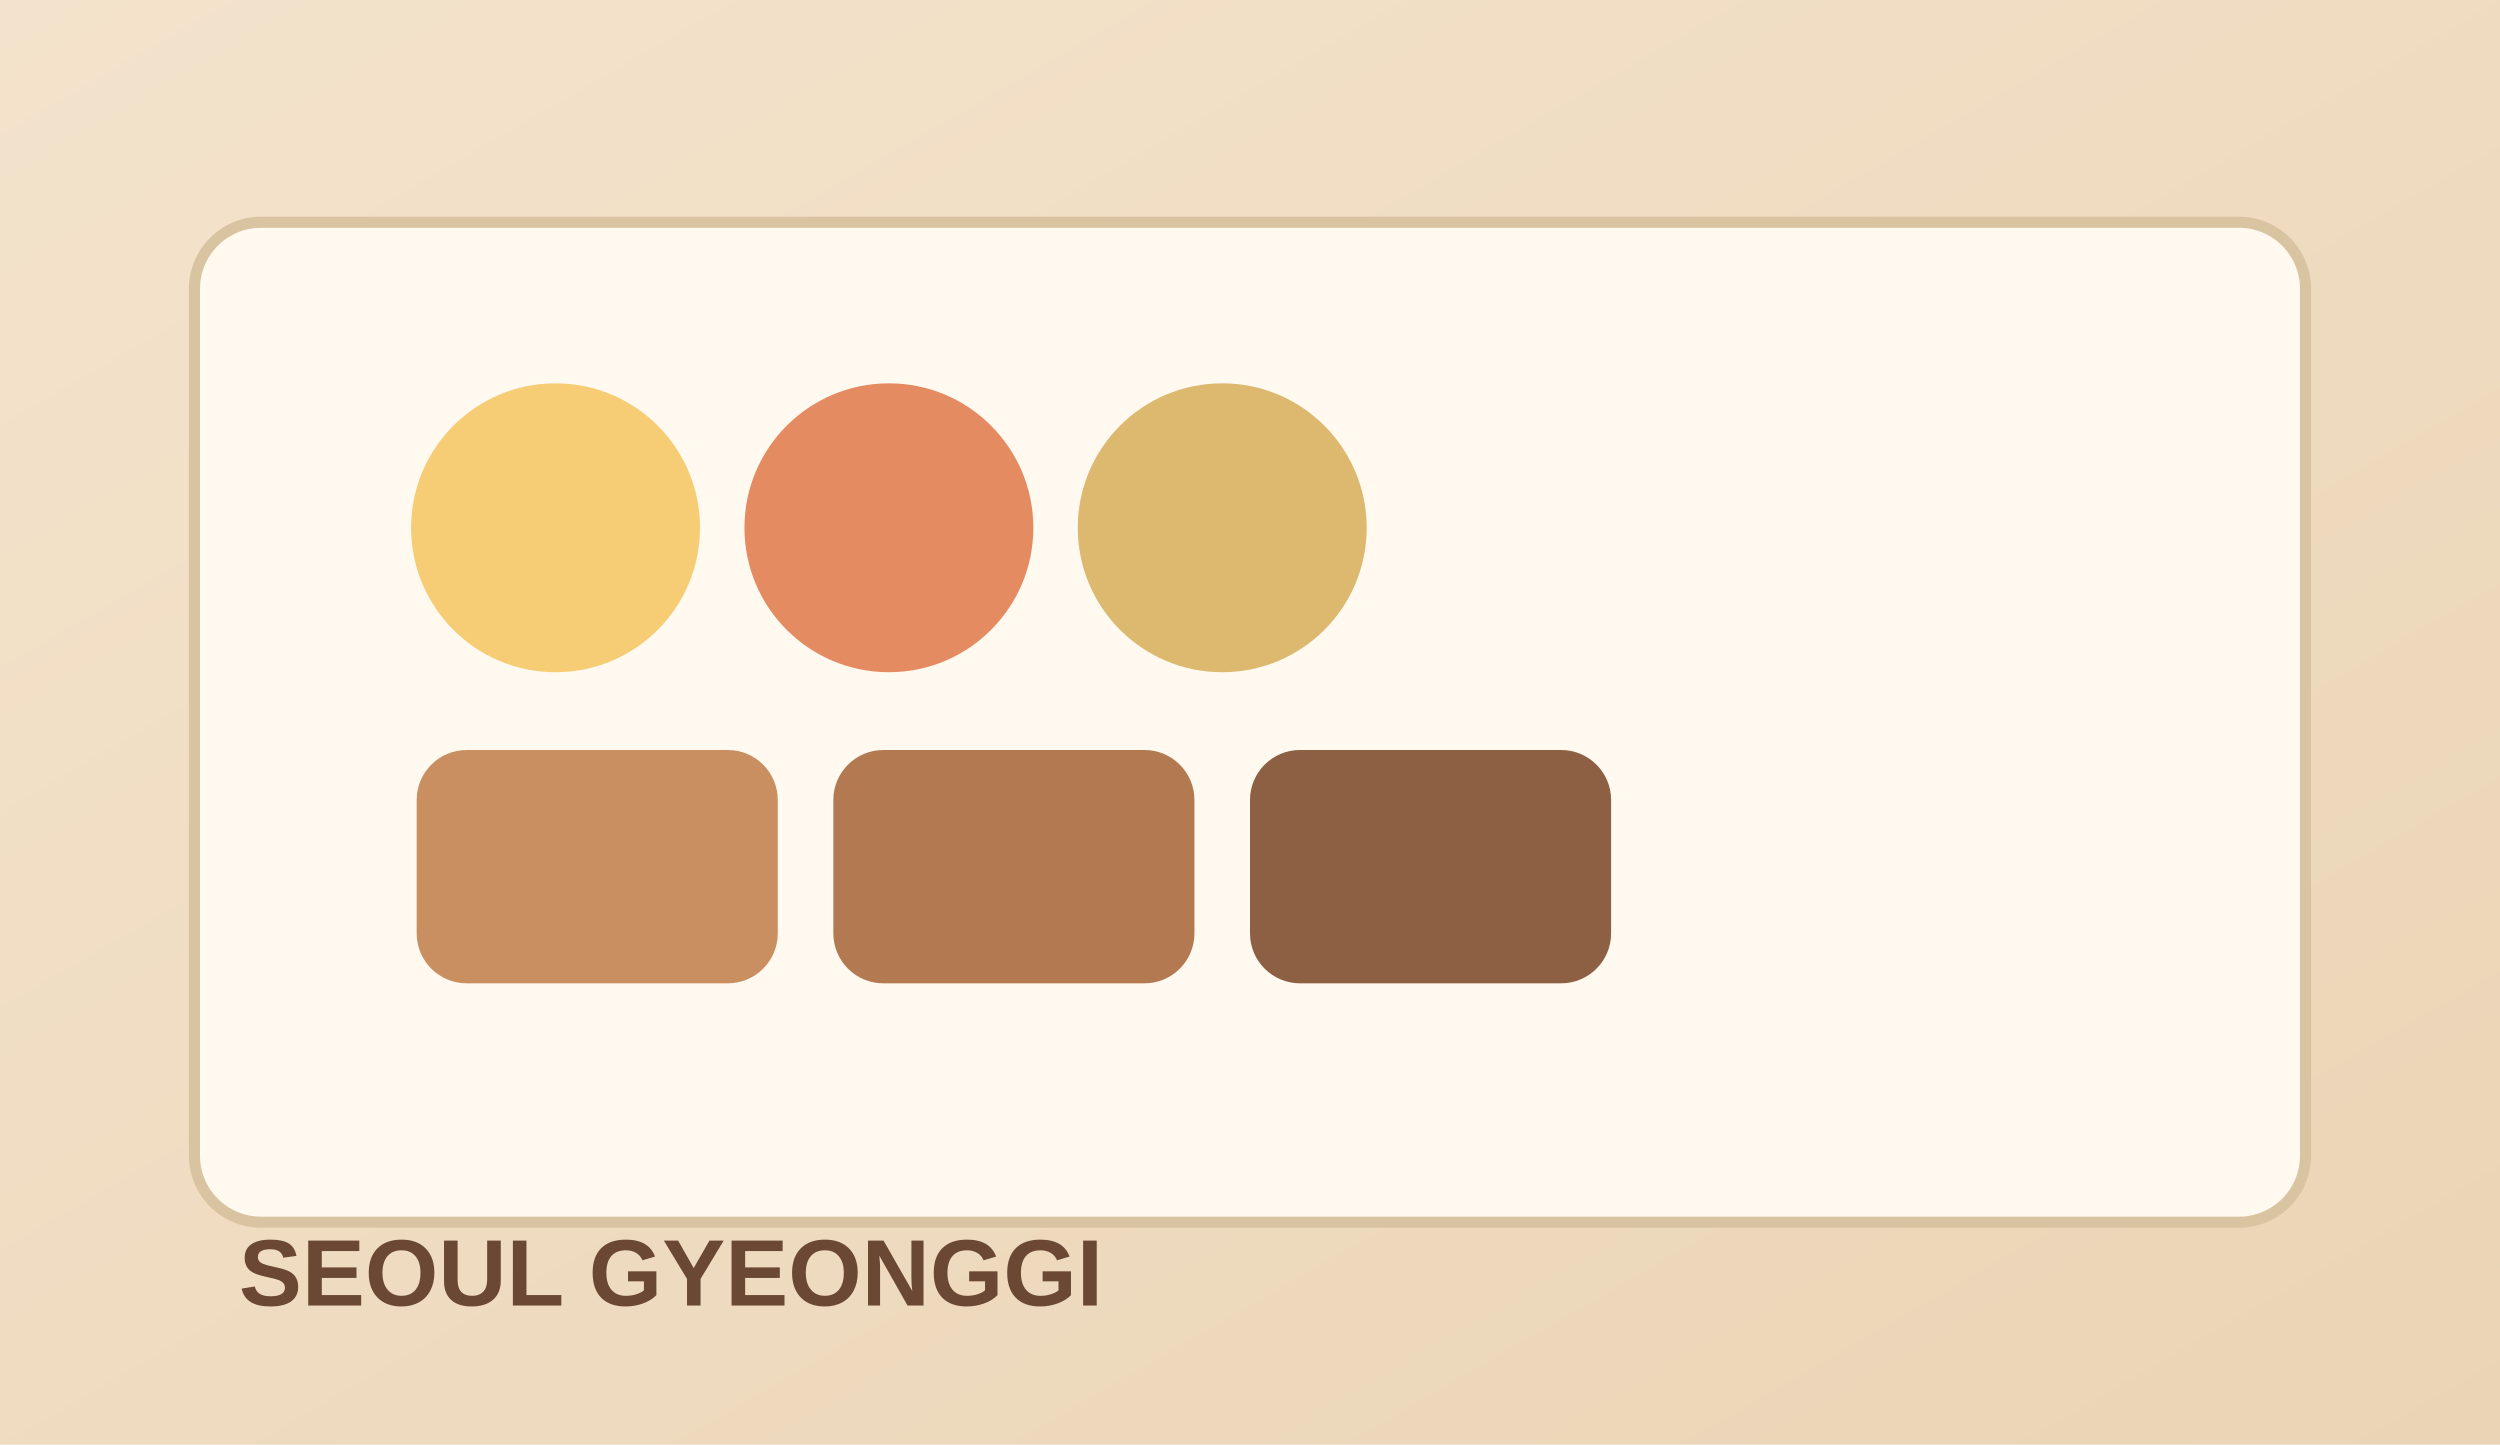
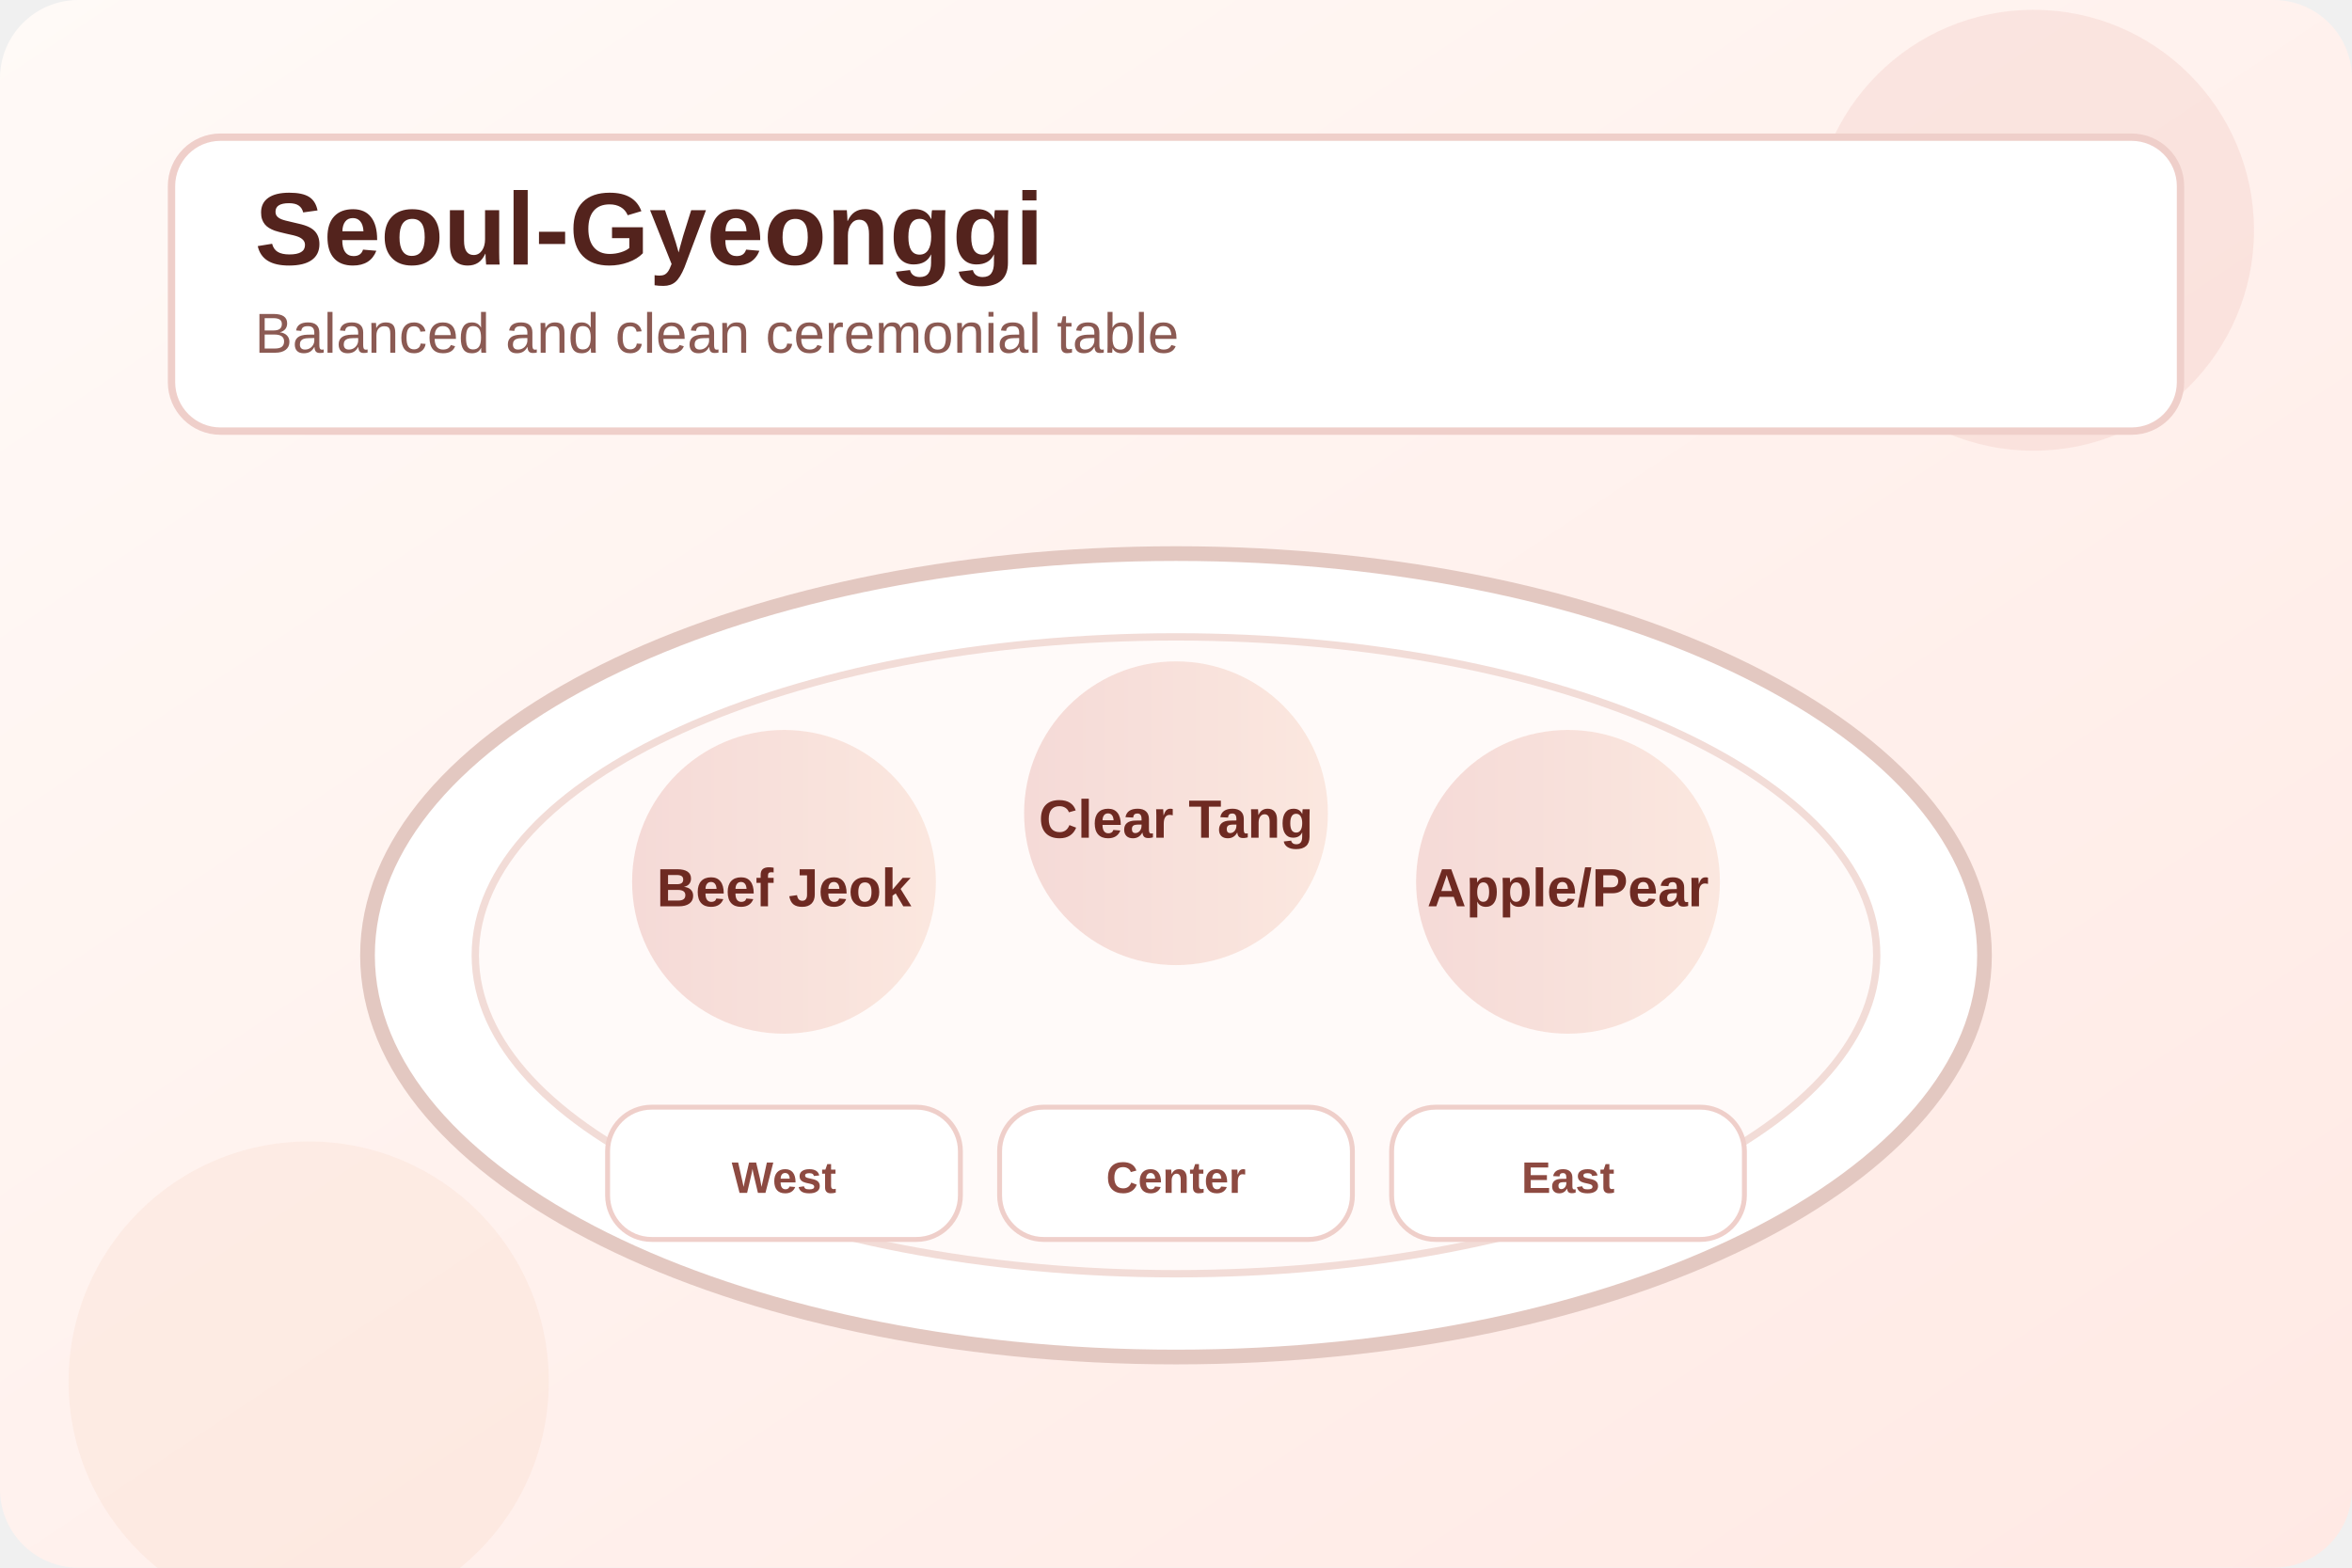
- <svg xmlns="http://www.w3.org/2000/svg" width="900" height="520" viewBox="0 0 900 520" role="img" aria-label="Seoul Gyeonggi Charye Table">
+ <svg xmlns="http://www.w3.org/2000/svg" viewBox="0 0 960 640" role="img" aria-label="Seoul-Gyeonggi charye table sample">
  <defs>
-     <linearGradient id="bg" x1="0" y1="0" x2="1" y2="1">
-       <stop offset="0%" stop-color="#f4e3cc" />
-       <stop offset="100%" stop-color="#ead4b5" />
+     <linearGradient id="bg-seoul-gyeonggi" x1="0" y1="0" x2="1" y2="1">
+       <stop offset="0%" stop-color="#fffaf7" />
+       <stop offset="100%" stop-color="#ffe9e4" />
+     </linearGradient>
+     <linearGradient id="plate-seoul-gyeonggi" x1="0" y1="0" x2="1" y2="0">
+       <stop offset="0%" stop-color="#d77b6f" />
+       <stop offset="100%" stop-color="#f0b18f" />
    </linearGradient>
  </defs>
-   <rect width="900" height="520" fill="url(#bg)" />
-   <rect x="70" y="80" width="760" height="360" rx="24" fill="#fff9ef" stroke="#d9c4a1" stroke-width="4" />
-   <circle cx="200" cy="190" r="52" fill="#f6cd75" />
-   <circle cx="320" cy="190" r="52" fill="#e58b62" />
-   <circle cx="440" cy="190" r="52" fill="#ddb86f" />
-   <rect x="150" y="270" width="130" height="84" rx="18" fill="#c98f61" />
-   <rect x="300" y="270" width="130" height="84" rx="18" fill="#b37a52" />
-   <rect x="450" y="270" width="130" height="84" rx="18" fill="#8d6043" />
-   <text x="86" y="470" fill="#6a4833" font-size="34" font-family="Arial, sans-serif" font-weight="700">SEOUL GYEONGGI</text>
+   <rect width="960" height="640" rx="32" fill="url(#bg-seoul-gyeonggi)" />
+   <circle cx="830" cy="94" r="90" fill="#d77b6f" opacity="0.12" />
+   <circle cx="126" cy="564" r="98" fill="#f0b18f" opacity="0.12" />
+   <rect x="70" y="56" width="820" height="120" rx="20" fill="#ffffff" stroke="#efcfca" stroke-width="3" />
+   <text x="104" y="108" font-family="Arial, sans-serif" font-size="42" font-weight="700" fill="#53231d">Seoul-Gyeonggi</text>
+   <text x="104" y="144" font-family="Arial, sans-serif" font-size="23" fill="#8b5a53">Balanced and clean ceremonial table</text>
+   <ellipse cx="480" cy="390" rx="330" ry="164" fill="#fff" stroke="#e3c8c1" stroke-width="6" />
+   <ellipse cx="480" cy="390" rx="286" ry="130" fill="#fffaf9" stroke="#f2dcd7" stroke-width="3" />
+   <circle cx="320" cy="360" r="62" fill="url(#plate-seoul-gyeonggi)" opacity="0.25" />
+   <circle cx="480" cy="332" r="62" fill="url(#plate-seoul-gyeonggi)" opacity="0.25" />
+   <circle cx="640" cy="360" r="62" fill="url(#plate-seoul-gyeonggi)" opacity="0.25" />
+   <rect x="248" y="452" width="144" height="54" rx="18" fill="#fff" stroke="#efcfca" stroke-width="2" />
+   <rect x="408" y="452" width="144" height="54" rx="18" fill="#fff" stroke="#efcfca" stroke-width="2" />
+   <rect x="568" y="452" width="144" height="54" rx="18" fill="#fff" stroke="#efcfca" stroke-width="2" />
+   <text x="320" y="370" text-anchor="middle" font-family="Arial, sans-serif" font-size="22" font-weight="700" fill="#6e2a22">Beef Jeok</text>
+   <text x="480" y="342" text-anchor="middle" font-family="Arial, sans-serif" font-size="22" font-weight="700" fill="#6e2a22">Clear Tang</text>
+   <text x="640" y="370" text-anchor="middle" font-family="Arial, sans-serif" font-size="22" font-weight="700" fill="#6e2a22">Apple/Pear</text>
+   <text x="320" y="487" text-anchor="middle" font-family="Arial, sans-serif" font-size="18" font-weight="700" fill="#8d4a41">West</text>
+   <text x="480" y="487" text-anchor="middle" font-family="Arial, sans-serif" font-size="18" font-weight="700" fill="#8d4a41">Center</text>
+   <text x="640" y="487" text-anchor="middle" font-family="Arial, sans-serif" font-size="18" font-weight="700" fill="#8d4a41">East</text>
</svg>
